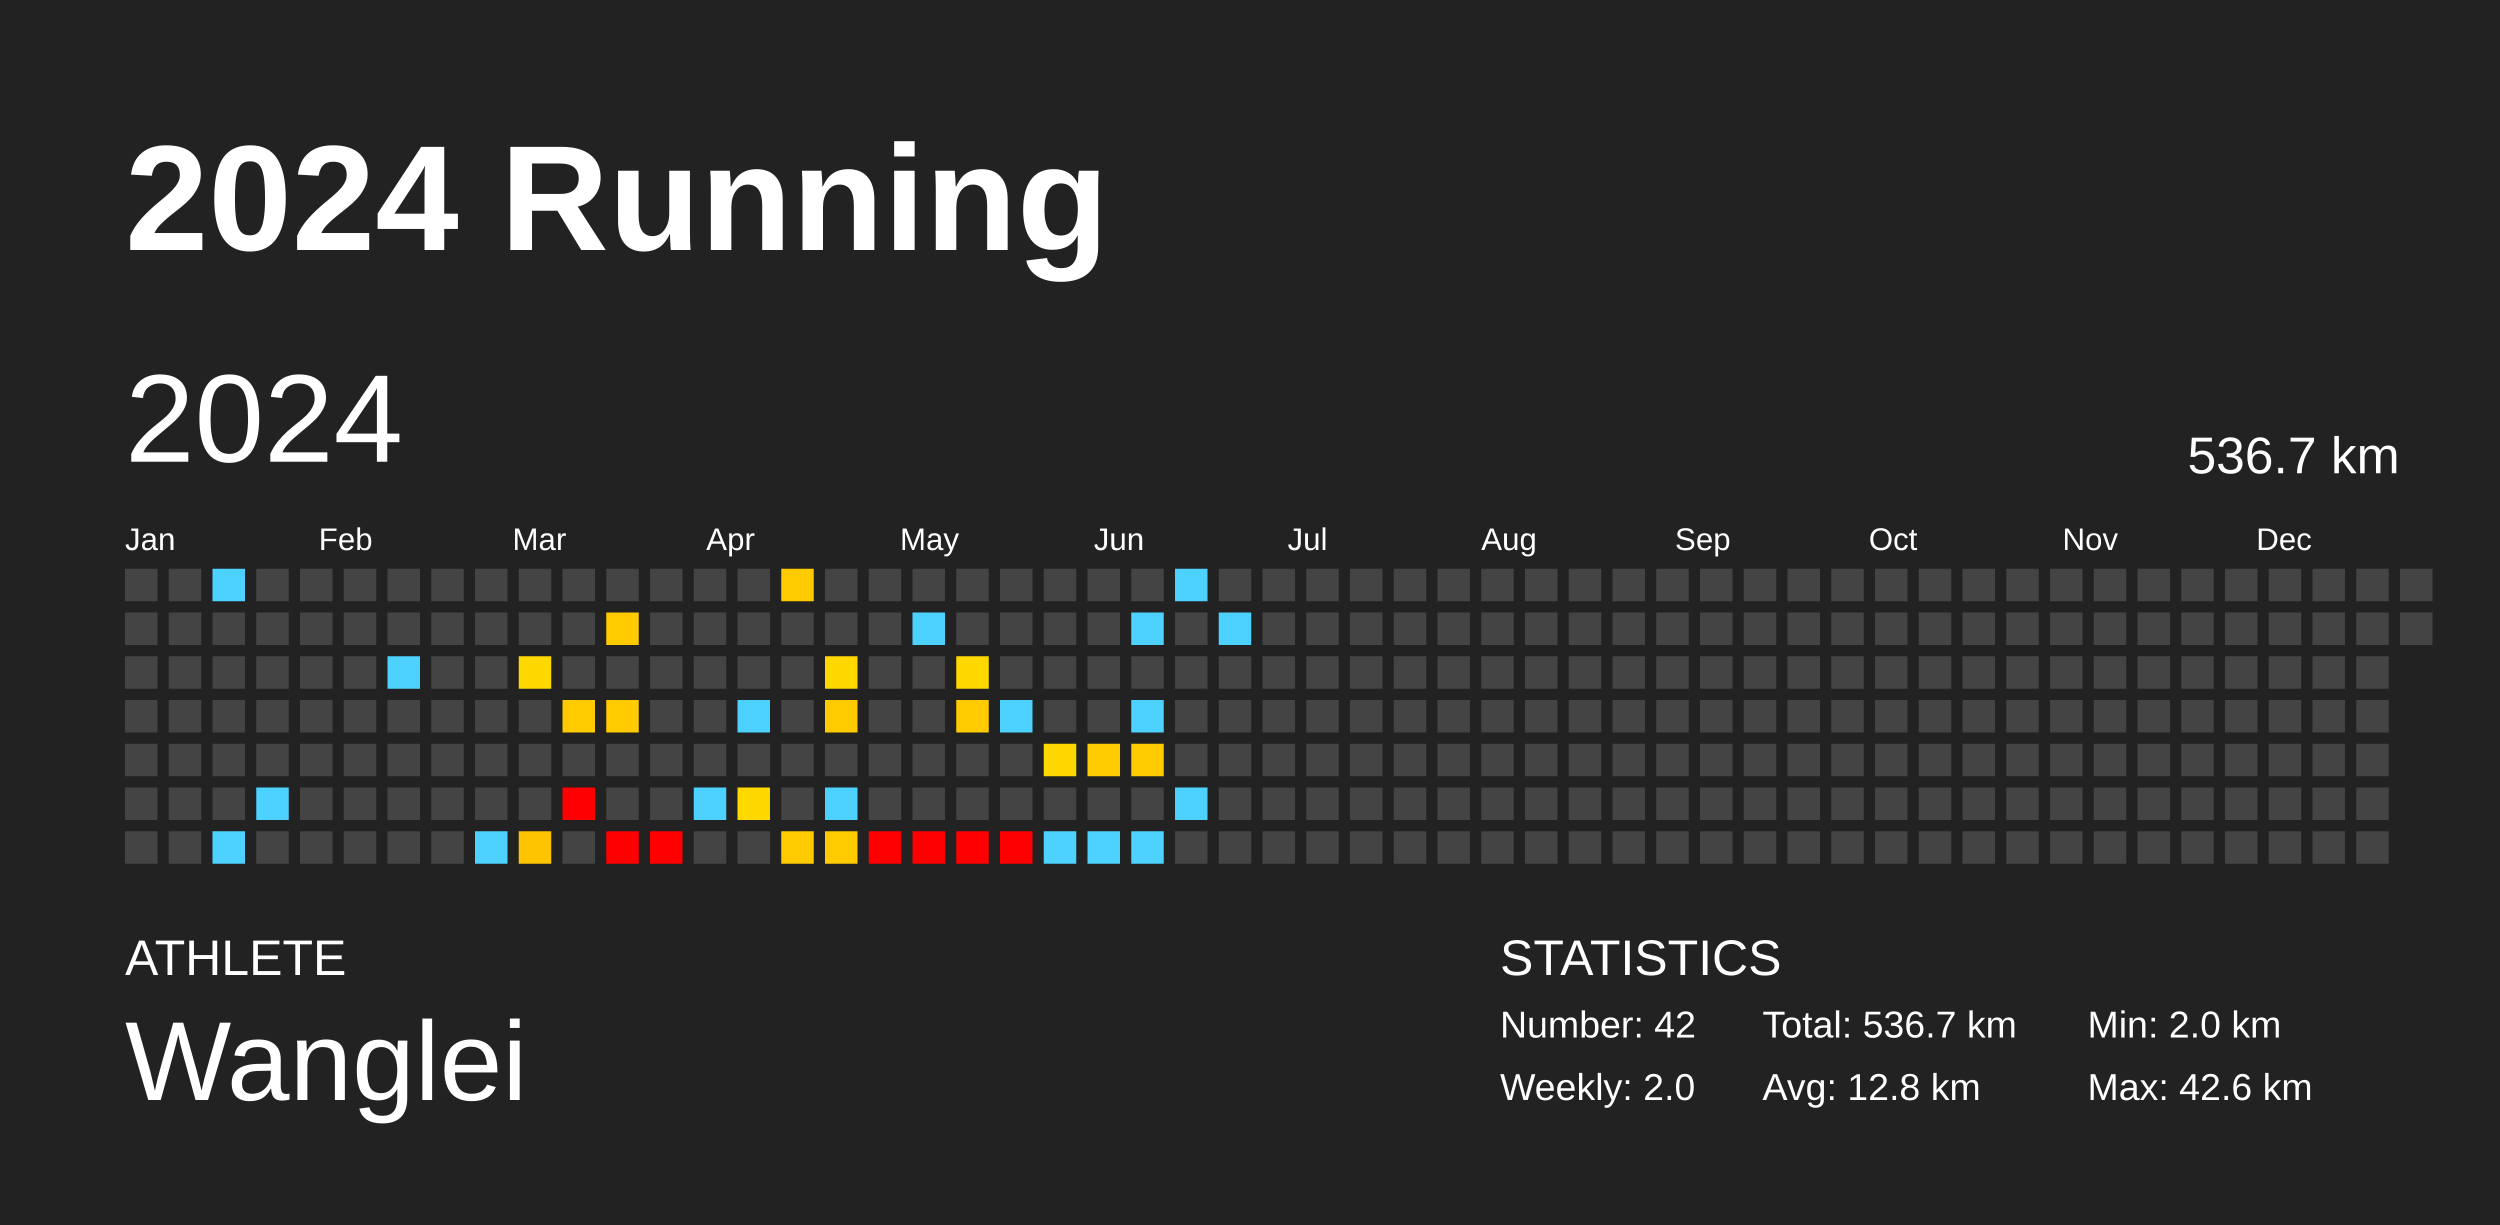
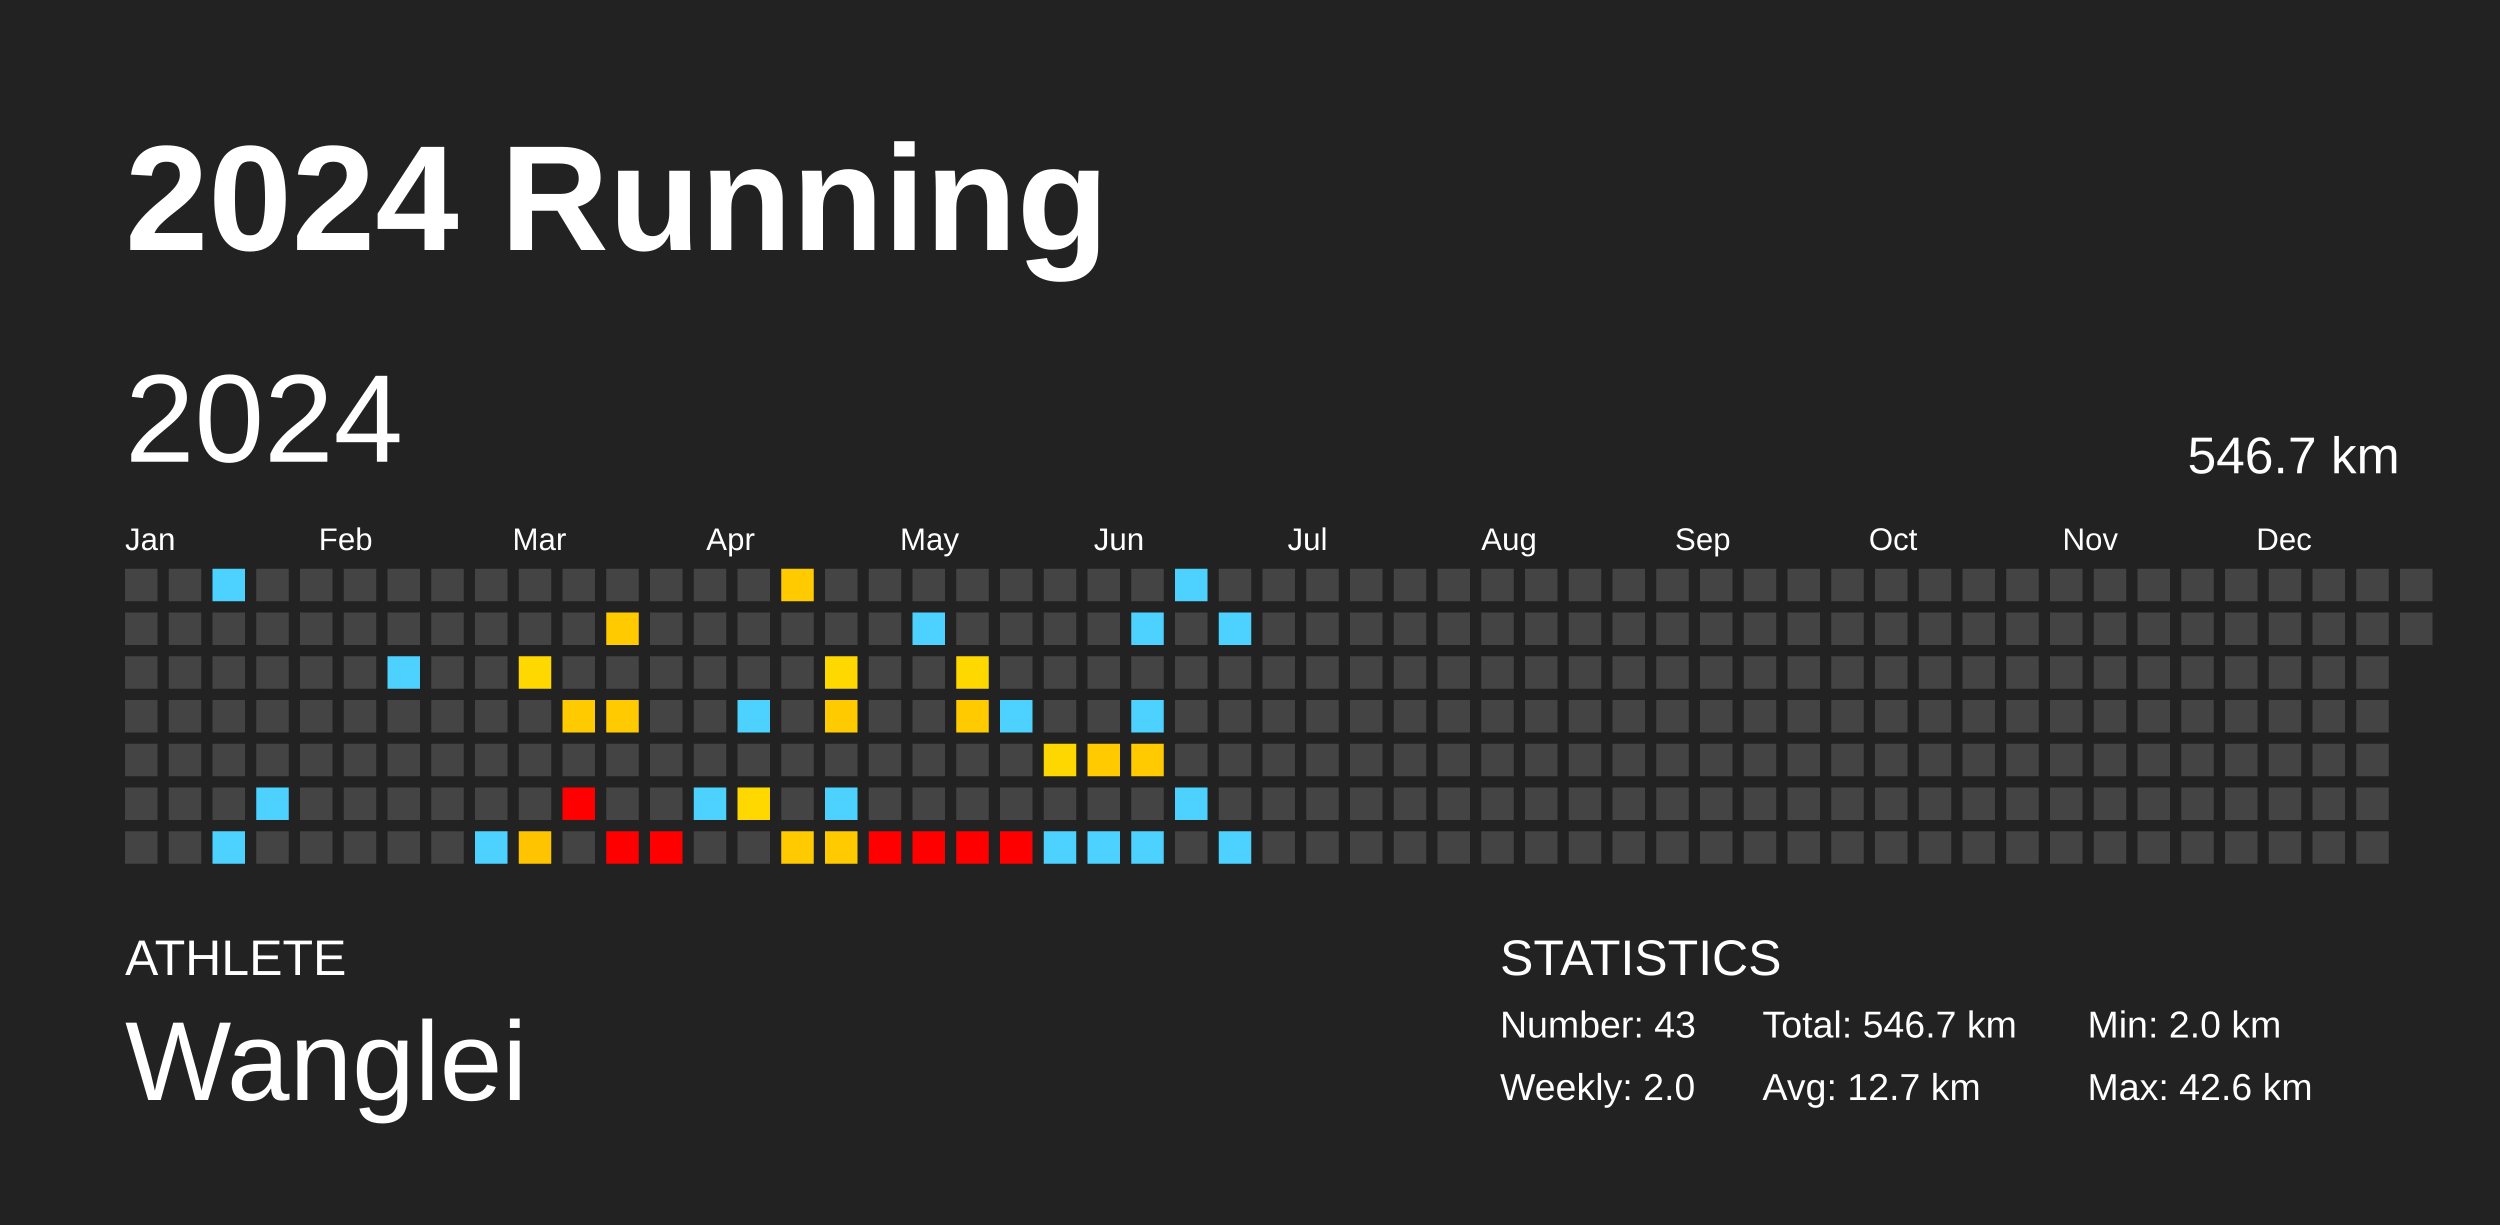
<svg xmlns="http://www.w3.org/2000/svg" baseProfile="full" height="98mm" version="1.1" viewBox="0,0,200,98" width="200mm">
  <defs />
  <rect fill="#222222" height="98" width="200" x="0" y="0" />
  <text fill="#FFFFFF" style="font-size:12px; font-family:Arial; font-weight:bold;" x="10" y="20">2024 Running</text>
  <text fill="#FFFFFF" style="font-size:4px; font-family:Arial" x="10" y="78">ATHLETE</text>
  <text fill="#FFFFFF" style="font-size:9px; font-family:Arial" x="10" y="88">Wanglei</text>
  <text fill="#FFFFFF" style="font-size:4px; font-family:Arial" x="120" y="78">STATISTICS</text>
-   <text fill="#FFFFFF" style="font-size:3px; font-family:Arial" x="120" y="83">Number: 42</text>
+   <text fill="#FFFFFF" style="font-size:3px; font-family:Arial" x="120" y="83">Number: 43</text>
  <text fill="#FFFFFF" style="font-size:3px; font-family:Arial" x="120" y="88">Weekly: 2.0</text>
-   <text fill="#FFFFFF" style="font-size:3px; font-family:Arial" x="141" y="83">Total: 536.7 km</text>
-   <text fill="#FFFFFF" style="font-size:3px; font-family:Arial" x="141" y="88">Avg: 12.8 km</text>
+   <text fill="#FFFFFF" style="font-size:3px; font-family:Arial" x="141" y="83">Total: 546.7 km</text>
+   <text fill="#FFFFFF" style="font-size:3px; font-family:Arial" x="141" y="88">Avg: 12.7 km</text>
  <text fill="#FFFFFF" style="font-size:3px; font-family:Arial" x="167" y="83">Min: 2.0 km</text>
  <text fill="#FFFFFF" style="font-size:3px; font-family:Arial" x="167" y="88">Max: 42.6 km</text>
  <text dominant-baseline="hanging" fill="#FFFFFF" style="font-size:10.0px; font-family:Arial;" x="10" y="30">2024</text>
-   <text dominant-baseline="hanging" fill="#FFFFFF" style="font-size:4.125px; font-family:Arial;" x="175" y="35">536.7 km</text>
+   <text dominant-baseline="hanging" fill="#FFFFFF" style="font-size:4.125px; font-family:Arial;" x="175" y="35">546.7 km</text>
  <text fill="#FFFFFF" style="font-size:2.5px; font-family:Arial" x="10.0" y="44">Jan</text>
  <text fill="#FFFFFF" style="font-size:2.5px; font-family:Arial" x="25.5" y="44">Feb</text>
  <text fill="#FFFFFF" style="font-size:2.5px; font-family:Arial" x="41.0" y="44">Mar</text>
  <text fill="#FFFFFF" style="font-size:2.5px; font-family:Arial" x="56.5" y="44">Apr</text>
  <text fill="#FFFFFF" style="font-size:2.5px; font-family:Arial" x="72.0" y="44">May</text>
  <text fill="#FFFFFF" style="font-size:2.5px; font-family:Arial" x="87.5" y="44">Jun</text>
  <text fill="#FFFFFF" style="font-size:2.5px; font-family:Arial" x="103.0" y="44">Jul</text>
  <text fill="#FFFFFF" style="font-size:2.5px; font-family:Arial" x="118.5" y="44">Aug</text>
  <text fill="#FFFFFF" style="font-size:2.5px; font-family:Arial" x="134.0" y="44">Sep</text>
  <text fill="#FFFFFF" style="font-size:2.5px; font-family:Arial" x="149.5" y="44">Oct</text>
  <text fill="#FFFFFF" style="font-size:2.5px; font-family:Arial" x="165.0" y="44">Nov</text>
  <text fill="#FFFFFF" style="font-size:2.5px; font-family:Arial" x="180.5" y="44">Dec</text>
  <rect fill="#444444" height="2.6" width="2.6" x="10.0" y="45.5" />
  <rect fill="#444444" height="2.6" width="2.6" x="10.0" y="49.0" />
  <rect fill="#444444" height="2.6" width="2.6" x="10.0" y="52.5" />
  <rect fill="#444444" height="2.6" width="2.6" x="10.0" y="56.0" />
  <rect fill="#444444" height="2.6" width="2.6" x="10.0" y="59.5" />
  <rect fill="#444444" height="2.6" width="2.6" x="10.0" y="63.0" />
  <rect fill="#444444" height="2.6" width="2.6" x="10.0" y="66.5" />
  <rect fill="#444444" height="2.6" width="2.6" x="13.5" y="45.5" />
  <rect fill="#444444" height="2.6" width="2.6" x="13.5" y="49.0" />
  <rect fill="#444444" height="2.6" width="2.6" x="13.5" y="52.5" />
  <rect fill="#444444" height="2.6" width="2.6" x="13.5" y="56.0" />
  <rect fill="#444444" height="2.6" width="2.6" x="13.5" y="59.5" />
  <rect fill="#444444" height="2.6" width="2.6" x="13.5" y="63.0" />
  <rect fill="#444444" height="2.6" width="2.6" x="13.5" y="66.5" />
  <rect fill="#4dd2ff" height="2.6" width="2.6" x="17.0" y="45.5" />
  <rect fill="#444444" height="2.6" width="2.6" x="17.0" y="49.0" />
  <rect fill="#444444" height="2.6" width="2.6" x="17.0" y="52.5" />
  <rect fill="#444444" height="2.6" width="2.6" x="17.0" y="56.0" />
  <rect fill="#444444" height="2.6" width="2.6" x="17.0" y="59.5" />
  <rect fill="#444444" height="2.6" width="2.6" x="17.0" y="63.0" />
  <rect fill="#4dd2ff" height="2.6" width="2.6" x="17.0" y="66.5" />
  <rect fill="#444444" height="2.6" width="2.6" x="20.5" y="45.5" />
  <rect fill="#444444" height="2.6" width="2.6" x="20.5" y="49.0" />
  <rect fill="#444444" height="2.6" width="2.6" x="20.5" y="52.5" />
  <rect fill="#444444" height="2.6" width="2.6" x="20.5" y="56.0" />
  <rect fill="#444444" height="2.6" width="2.6" x="20.5" y="59.5" />
  <rect fill="#4dd2ff" height="2.6" width="2.6" x="20.5" y="63.0" />
  <rect fill="#444444" height="2.6" width="2.6" x="20.5" y="66.5" />
  <rect fill="#444444" height="2.6" width="2.6" x="24.0" y="45.5" />
  <rect fill="#444444" height="2.6" width="2.6" x="24.0" y="49.0" />
  <rect fill="#444444" height="2.6" width="2.6" x="24.0" y="52.5" />
  <rect fill="#444444" height="2.6" width="2.6" x="24.0" y="56.0" />
  <rect fill="#444444" height="2.6" width="2.6" x="24.0" y="59.5" />
  <rect fill="#444444" height="2.6" width="2.6" x="24.0" y="63.0" />
  <rect fill="#444444" height="2.6" width="2.6" x="24.0" y="66.5" />
  <rect fill="#444444" height="2.6" width="2.6" x="27.5" y="45.5" />
  <rect fill="#444444" height="2.6" width="2.6" x="27.5" y="49.0" />
  <rect fill="#444444" height="2.6" width="2.6" x="27.5" y="52.5" />
  <rect fill="#444444" height="2.6" width="2.6" x="27.5" y="56.0" />
  <rect fill="#444444" height="2.6" width="2.6" x="27.5" y="59.5" />
  <rect fill="#444444" height="2.6" width="2.6" x="27.5" y="63.0" />
  <rect fill="#444444" height="2.6" width="2.6" x="27.5" y="66.5" />
  <rect fill="#444444" height="2.6" width="2.6" x="31.0" y="45.5" />
  <rect fill="#444444" height="2.6" width="2.6" x="31.0" y="49.0" />
  <rect fill="#4dd2ff" height="2.6" width="2.6" x="31.0" y="52.5" />
  <rect fill="#444444" height="2.6" width="2.6" x="31.0" y="56.0" />
  <rect fill="#444444" height="2.6" width="2.6" x="31.0" y="59.5" />
  <rect fill="#444444" height="2.6" width="2.6" x="31.0" y="63.0" />
  <rect fill="#444444" height="2.6" width="2.6" x="31.0" y="66.5" />
  <rect fill="#444444" height="2.6" width="2.6" x="34.5" y="45.5" />
  <rect fill="#444444" height="2.6" width="2.6" x="34.5" y="49.0" />
  <rect fill="#444444" height="2.6" width="2.6" x="34.5" y="52.5" />
  <rect fill="#444444" height="2.6" width="2.6" x="34.5" y="56.0" />
  <rect fill="#444444" height="2.6" width="2.6" x="34.5" y="59.5" />
  <rect fill="#444444" height="2.6" width="2.6" x="34.5" y="63.0" />
  <rect fill="#444444" height="2.6" width="2.6" x="34.5" y="66.5" />
  <rect fill="#444444" height="2.6" width="2.6" x="38.0" y="45.5" />
  <rect fill="#444444" height="2.6" width="2.6" x="38.0" y="49.0" />
  <rect fill="#444444" height="2.6" width="2.6" x="38.0" y="52.5" />
  <rect fill="#444444" height="2.6" width="2.6" x="38.0" y="56.0" />
  <rect fill="#444444" height="2.6" width="2.6" x="38.0" y="59.5" />
  <rect fill="#444444" height="2.6" width="2.6" x="38.0" y="63.0" />
  <rect fill="#4dd2ff" height="2.6" width="2.6" x="38.0" y="66.5" />
  <rect fill="#444444" height="2.6" width="2.6" x="41.5" y="45.5" />
  <rect fill="#444444" height="2.6" width="2.6" x="41.5" y="49.0" />
  <rect fill="#ffd800" height="2.6" width="2.6" x="41.5" y="52.5" />
  <rect fill="#444444" height="2.6" width="2.6" x="41.5" y="56.0" />
  <rect fill="#444444" height="2.6" width="2.6" x="41.5" y="59.5" />
  <rect fill="#444444" height="2.6" width="2.6" x="41.5" y="63.0" />
  <rect fill="#ffc400" height="2.6" width="2.6" x="41.5" y="66.5" />
  <rect fill="#444444" height="2.6" width="2.6" x="45.0" y="45.5" />
  <rect fill="#444444" height="2.6" width="2.6" x="45.0" y="49.0" />
  <rect fill="#444444" height="2.6" width="2.6" x="45.0" y="52.5" />
  <rect fill="#ffcb00" height="2.6" width="2.6" x="45.0" y="56.0" />
  <rect fill="#444444" height="2.6" width="2.6" x="45.0" y="59.5" />
  <rect fill="red" height="2.6" width="2.6" x="45.0" y="63.0" />
  <rect fill="#444444" height="2.6" width="2.6" x="45.0" y="66.5" />
  <rect fill="#444444" height="2.6" width="2.6" x="48.5" y="45.5" />
  <rect fill="#ffcb00" height="2.6" width="2.6" x="48.5" y="49.0" />
  <rect fill="#444444" height="2.6" width="2.6" x="48.5" y="52.5" />
  <rect fill="#ffcb00" height="2.6" width="2.6" x="48.5" y="56.0" />
  <rect fill="#444444" height="2.6" width="2.6" x="48.5" y="59.5" />
  <rect fill="#444444" height="2.6" width="2.6" x="48.5" y="63.0" />
  <rect fill="red" height="2.6" width="2.6" x="48.5" y="66.5" />
  <rect fill="#444444" height="2.6" width="2.6" x="52.0" y="45.5" />
  <rect fill="#444444" height="2.6" width="2.6" x="52.0" y="49.0" />
  <rect fill="#444444" height="2.6" width="2.6" x="52.0" y="52.5" />
  <rect fill="#444444" height="2.6" width="2.6" x="52.0" y="56.0" />
  <rect fill="#444444" height="2.6" width="2.6" x="52.0" y="59.5" />
  <rect fill="#444444" height="2.6" width="2.6" x="52.0" y="63.0" />
  <rect fill="red" height="2.6" width="2.6" x="52.0" y="66.5" />
  <rect fill="#444444" height="2.6" width="2.6" x="55.5" y="45.5" />
  <rect fill="#444444" height="2.6" width="2.6" x="55.5" y="49.0" />
  <rect fill="#444444" height="2.6" width="2.6" x="55.5" y="52.5" />
  <rect fill="#444444" height="2.6" width="2.6" x="55.5" y="56.0" />
  <rect fill="#444444" height="2.6" width="2.6" x="55.5" y="59.5" />
  <rect fill="#4dd2ff" height="2.6" width="2.6" x="55.5" y="63.0" />
  <rect fill="#444444" height="2.6" width="2.6" x="55.5" y="66.5" />
  <rect fill="#444444" height="2.6" width="2.6" x="59.0" y="45.5" />
  <rect fill="#444444" height="2.6" width="2.6" x="59.0" y="49.0" />
  <rect fill="#444444" height="2.6" width="2.6" x="59.0" y="52.5" />
  <rect fill="#4dd2ff" height="2.6" width="2.6" x="59.0" y="56.0" />
  <rect fill="#444444" height="2.6" width="2.6" x="59.0" y="59.5" />
  <rect fill="#ffd800" height="2.6" width="2.6" x="59.0" y="63.0" />
  <rect fill="#444444" height="2.6" width="2.6" x="59.0" y="66.5" />
  <rect fill="#ffcb00" height="2.6" width="2.6" x="62.5" y="45.5" />
  <rect fill="#444444" height="2.6" width="2.6" x="62.5" y="49.0" />
  <rect fill="#444444" height="2.6" width="2.6" x="62.5" y="52.5" />
  <rect fill="#444444" height="2.6" width="2.6" x="62.5" y="56.0" />
  <rect fill="#444444" height="2.6" width="2.6" x="62.5" y="59.5" />
  <rect fill="#444444" height="2.6" width="2.6" x="62.5" y="63.0" />
  <rect fill="#ffcb00" height="2.6" width="2.6" x="62.5" y="66.5" />
  <rect fill="#444444" height="2.6" width="2.6" x="66.0" y="45.5" />
  <rect fill="#444444" height="2.6" width="2.6" x="66.0" y="49.0" />
  <rect fill="#ffd800" height="2.6" width="2.6" x="66.0" y="52.5" />
  <rect fill="#ffcb00" height="2.6" width="2.6" x="66.0" y="56.0" />
  <rect fill="#444444" height="2.6" width="2.6" x="66.0" y="59.5" />
  <rect fill="#4dd2ff" height="2.6" width="2.6" x="66.0" y="63.0" />
  <rect fill="#ffcb00" height="2.6" width="2.6" x="66.0" y="66.5" />
  <rect fill="#444444" height="2.6" width="2.6" x="69.5" y="45.5" />
  <rect fill="#444444" height="2.6" width="2.6" x="69.5" y="49.0" />
  <rect fill="#444444" height="2.6" width="2.6" x="69.5" y="52.5" />
  <rect fill="#444444" height="2.6" width="2.6" x="69.5" y="56.0" />
  <rect fill="#444444" height="2.6" width="2.6" x="69.5" y="59.5" />
  <rect fill="#444444" height="2.6" width="2.6" x="69.5" y="63.0" />
  <rect fill="red" height="2.6" width="2.6" x="69.5" y="66.5" />
  <rect fill="#444444" height="2.6" width="2.6" x="73.0" y="45.5" />
  <rect fill="#4dd2ff" height="2.6" width="2.6" x="73.0" y="49.0" />
  <rect fill="#444444" height="2.6" width="2.6" x="73.0" y="52.5" />
  <rect fill="#444444" height="2.6" width="2.6" x="73.0" y="56.0" />
  <rect fill="#444444" height="2.6" width="2.6" x="73.0" y="59.5" />
  <rect fill="#444444" height="2.6" width="2.6" x="73.0" y="63.0" />
  <rect fill="red" height="2.6" width="2.6" x="73.0" y="66.5" />
  <rect fill="#444444" height="2.6" width="2.6" x="76.5" y="45.5" />
  <rect fill="#444444" height="2.6" width="2.6" x="76.5" y="49.0" />
  <rect fill="#ffd800" height="2.6" width="2.6" x="76.5" y="52.5" />
  <rect fill="#ffcb00" height="2.6" width="2.6" x="76.5" y="56.0" />
  <rect fill="#444444" height="2.6" width="2.6" x="76.5" y="59.5" />
  <rect fill="#444444" height="2.6" width="2.6" x="76.5" y="63.0" />
  <rect fill="red" height="2.6" width="2.6" x="76.5" y="66.5" />
  <rect fill="#444444" height="2.6" width="2.6" x="80.0" y="45.5" />
  <rect fill="#444444" height="2.6" width="2.6" x="80.0" y="49.0" />
  <rect fill="#444444" height="2.6" width="2.6" x="80.0" y="52.5" />
  <rect fill="#4dd2ff" height="2.6" width="2.6" x="80.0" y="56.0" />
  <rect fill="#444444" height="2.6" width="2.6" x="80.0" y="59.5" />
  <rect fill="#444444" height="2.6" width="2.6" x="80.0" y="63.0" />
  <rect fill="red" height="2.6" width="2.6" x="80.0" y="66.5" />
  <rect fill="#444444" height="2.6" width="2.6" x="83.5" y="45.5" />
  <rect fill="#444444" height="2.6" width="2.6" x="83.5" y="49.0" />
  <rect fill="#444444" height="2.6" width="2.6" x="83.5" y="52.5" />
  <rect fill="#444444" height="2.6" width="2.6" x="83.5" y="56.0" />
  <rect fill="#ffd700" height="2.6" width="2.6" x="83.5" y="59.5" />
  <rect fill="#444444" height="2.6" width="2.6" x="83.5" y="63.0" />
  <rect fill="#4dd2ff" height="2.6" width="2.6" x="83.5" y="66.5" />
  <rect fill="#444444" height="2.6" width="2.6" x="87.0" y="45.5" />
  <rect fill="#444444" height="2.6" width="2.6" x="87.0" y="49.0" />
  <rect fill="#444444" height="2.6" width="2.6" x="87.0" y="52.5" />
  <rect fill="#444444" height="2.6" width="2.6" x="87.0" y="56.0" />
  <rect fill="#ffcb00" height="2.6" width="2.6" x="87.0" y="59.5" />
  <rect fill="#444444" height="2.6" width="2.6" x="87.0" y="63.0" />
  <rect fill="#4dd2ff" height="2.6" width="2.6" x="87.0" y="66.5" />
  <rect fill="#444444" height="2.6" width="2.6" x="90.5" y="45.5" />
  <rect fill="#4dd2ff" height="2.6" width="2.6" x="90.5" y="49.0" />
  <rect fill="#444444" height="2.6" width="2.6" x="90.5" y="52.5" />
  <rect fill="#4dd2ff" height="2.6" width="2.6" x="90.5" y="56.0" />
  <rect fill="#ffcb00" height="2.6" width="2.6" x="90.5" y="59.5" />
  <rect fill="#444444" height="2.6" width="2.6" x="90.5" y="63.0" />
  <rect fill="#4dd2ff" height="2.6" width="2.6" x="90.5" y="66.5" />
  <rect fill="#4dd2ff" height="2.6" width="2.6" x="94.0" y="45.5" />
  <rect fill="#444444" height="2.6" width="2.6" x="94.0" y="49.0" />
  <rect fill="#444444" height="2.6" width="2.6" x="94.0" y="52.5" />
  <rect fill="#444444" height="2.6" width="2.6" x="94.0" y="56.0" />
  <rect fill="#444444" height="2.6" width="2.6" x="94.0" y="59.5" />
  <rect fill="#4dd2ff" height="2.6" width="2.6" x="94.0" y="63.0" />
  <rect fill="#444444" height="2.6" width="2.6" x="94.0" y="66.5" />
  <rect fill="#444444" height="2.6" width="2.6" x="97.5" y="45.5" />
  <rect fill="#4dd2ff" height="2.6" width="2.6" x="97.5" y="49.0" />
  <rect fill="#444444" height="2.6" width="2.6" x="97.5" y="52.5" />
  <rect fill="#444444" height="2.6" width="2.6" x="97.5" y="56.0" />
  <rect fill="#444444" height="2.6" width="2.6" x="97.5" y="59.5" />
  <rect fill="#444444" height="2.6" width="2.6" x="97.5" y="63.0" />
-   <rect fill="#444444" height="2.6" width="2.6" x="97.5" y="66.5" />
+   <rect fill="#4dd2ff" height="2.6" width="2.6" x="97.5" y="66.5" />
  <rect fill="#444444" height="2.6" width="2.6" x="101.0" y="45.5" />
  <rect fill="#444444" height="2.6" width="2.6" x="101.0" y="49.0" />
  <rect fill="#444444" height="2.6" width="2.6" x="101.0" y="52.5" />
  <rect fill="#444444" height="2.6" width="2.6" x="101.0" y="56.0" />
  <rect fill="#444444" height="2.6" width="2.6" x="101.0" y="59.5" />
  <rect fill="#444444" height="2.6" width="2.6" x="101.0" y="63.0" />
  <rect fill="#444444" height="2.6" width="2.6" x="101.0" y="66.5" />
  <rect fill="#444444" height="2.6" width="2.6" x="104.5" y="45.5" />
  <rect fill="#444444" height="2.6" width="2.6" x="104.5" y="49.0" />
  <rect fill="#444444" height="2.6" width="2.6" x="104.5" y="52.5" />
  <rect fill="#444444" height="2.6" width="2.6" x="104.5" y="56.0" />
  <rect fill="#444444" height="2.6" width="2.6" x="104.5" y="59.5" />
  <rect fill="#444444" height="2.6" width="2.6" x="104.5" y="63.0" />
  <rect fill="#444444" height="2.6" width="2.6" x="104.5" y="66.5" />
  <rect fill="#444444" height="2.6" width="2.6" x="108.0" y="45.5" />
  <rect fill="#444444" height="2.6" width="2.6" x="108.0" y="49.0" />
  <rect fill="#444444" height="2.6" width="2.6" x="108.0" y="52.5" />
  <rect fill="#444444" height="2.6" width="2.6" x="108.0" y="56.0" />
  <rect fill="#444444" height="2.6" width="2.6" x="108.0" y="59.5" />
  <rect fill="#444444" height="2.6" width="2.6" x="108.0" y="63.0" />
  <rect fill="#444444" height="2.6" width="2.6" x="108.0" y="66.5" />
  <rect fill="#444444" height="2.6" width="2.6" x="111.5" y="45.5" />
  <rect fill="#444444" height="2.6" width="2.6" x="111.5" y="49.0" />
  <rect fill="#444444" height="2.6" width="2.6" x="111.5" y="52.5" />
  <rect fill="#444444" height="2.6" width="2.6" x="111.5" y="56.0" />
  <rect fill="#444444" height="2.6" width="2.6" x="111.5" y="59.5" />
  <rect fill="#444444" height="2.6" width="2.6" x="111.5" y="63.0" />
  <rect fill="#444444" height="2.6" width="2.6" x="111.5" y="66.5" />
  <rect fill="#444444" height="2.6" width="2.6" x="115.0" y="45.5" />
  <rect fill="#444444" height="2.6" width="2.6" x="115.0" y="49.0" />
  <rect fill="#444444" height="2.6" width="2.6" x="115.0" y="52.5" />
  <rect fill="#444444" height="2.6" width="2.6" x="115.0" y="56.0" />
  <rect fill="#444444" height="2.6" width="2.6" x="115.0" y="59.5" />
  <rect fill="#444444" height="2.6" width="2.6" x="115.0" y="63.0" />
  <rect fill="#444444" height="2.6" width="2.6" x="115.0" y="66.5" />
  <rect fill="#444444" height="2.6" width="2.6" x="118.5" y="45.5" />
  <rect fill="#444444" height="2.6" width="2.6" x="118.5" y="49.0" />
  <rect fill="#444444" height="2.6" width="2.6" x="118.5" y="52.5" />
  <rect fill="#444444" height="2.6" width="2.6" x="118.5" y="56.0" />
  <rect fill="#444444" height="2.6" width="2.6" x="118.5" y="59.5" />
  <rect fill="#444444" height="2.6" width="2.6" x="118.5" y="63.0" />
  <rect fill="#444444" height="2.6" width="2.6" x="118.5" y="66.5" />
  <rect fill="#444444" height="2.6" width="2.6" x="122.0" y="45.5" />
  <rect fill="#444444" height="2.6" width="2.6" x="122.0" y="49.0" />
  <rect fill="#444444" height="2.6" width="2.6" x="122.0" y="52.5" />
  <rect fill="#444444" height="2.6" width="2.6" x="122.0" y="56.0" />
  <rect fill="#444444" height="2.6" width="2.6" x="122.0" y="59.5" />
  <rect fill="#444444" height="2.6" width="2.6" x="122.0" y="63.0" />
  <rect fill="#444444" height="2.6" width="2.6" x="122.0" y="66.5" />
  <rect fill="#444444" height="2.6" width="2.6" x="125.5" y="45.5" />
  <rect fill="#444444" height="2.6" width="2.6" x="125.5" y="49.0" />
  <rect fill="#444444" height="2.6" width="2.6" x="125.5" y="52.5" />
  <rect fill="#444444" height="2.6" width="2.6" x="125.5" y="56.0" />
  <rect fill="#444444" height="2.6" width="2.6" x="125.5" y="59.5" />
  <rect fill="#444444" height="2.6" width="2.6" x="125.5" y="63.0" />
  <rect fill="#444444" height="2.6" width="2.6" x="125.5" y="66.5" />
  <rect fill="#444444" height="2.6" width="2.6" x="129.0" y="45.5" />
  <rect fill="#444444" height="2.6" width="2.6" x="129.0" y="49.0" />
  <rect fill="#444444" height="2.6" width="2.6" x="129.0" y="52.5" />
  <rect fill="#444444" height="2.6" width="2.6" x="129.0" y="56.0" />
  <rect fill="#444444" height="2.6" width="2.6" x="129.0" y="59.5" />
  <rect fill="#444444" height="2.6" width="2.6" x="129.0" y="63.0" />
  <rect fill="#444444" height="2.6" width="2.6" x="129.0" y="66.5" />
  <rect fill="#444444" height="2.6" width="2.6" x="132.5" y="45.5" />
  <rect fill="#444444" height="2.6" width="2.6" x="132.5" y="49.0" />
  <rect fill="#444444" height="2.6" width="2.6" x="132.5" y="52.5" />
  <rect fill="#444444" height="2.6" width="2.6" x="132.5" y="56.0" />
  <rect fill="#444444" height="2.6" width="2.6" x="132.5" y="59.5" />
  <rect fill="#444444" height="2.6" width="2.6" x="132.5" y="63.0" />
  <rect fill="#444444" height="2.6" width="2.6" x="132.5" y="66.5" />
  <rect fill="#444444" height="2.6" width="2.6" x="136.0" y="45.5" />
  <rect fill="#444444" height="2.6" width="2.6" x="136.0" y="49.0" />
  <rect fill="#444444" height="2.6" width="2.6" x="136.0" y="52.5" />
  <rect fill="#444444" height="2.6" width="2.6" x="136.0" y="56.0" />
  <rect fill="#444444" height="2.6" width="2.6" x="136.0" y="59.5" />
  <rect fill="#444444" height="2.6" width="2.6" x="136.0" y="63.0" />
  <rect fill="#444444" height="2.6" width="2.6" x="136.0" y="66.5" />
  <rect fill="#444444" height="2.6" width="2.6" x="139.5" y="45.5" />
  <rect fill="#444444" height="2.6" width="2.6" x="139.5" y="49.0" />
  <rect fill="#444444" height="2.6" width="2.6" x="139.5" y="52.5" />
  <rect fill="#444444" height="2.6" width="2.6" x="139.5" y="56.0" />
  <rect fill="#444444" height="2.6" width="2.6" x="139.5" y="59.5" />
  <rect fill="#444444" height="2.6" width="2.6" x="139.5" y="63.0" />
  <rect fill="#444444" height="2.6" width="2.6" x="139.5" y="66.5" />
  <rect fill="#444444" height="2.6" width="2.6" x="143.0" y="45.5" />
  <rect fill="#444444" height="2.6" width="2.6" x="143.0" y="49.0" />
  <rect fill="#444444" height="2.6" width="2.6" x="143.0" y="52.5" />
  <rect fill="#444444" height="2.6" width="2.6" x="143.0" y="56.0" />
  <rect fill="#444444" height="2.6" width="2.6" x="143.0" y="59.5" />
  <rect fill="#444444" height="2.6" width="2.6" x="143.0" y="63.0" />
  <rect fill="#444444" height="2.6" width="2.6" x="143.0" y="66.5" />
  <rect fill="#444444" height="2.6" width="2.6" x="146.5" y="45.5" />
  <rect fill="#444444" height="2.6" width="2.6" x="146.5" y="49.0" />
  <rect fill="#444444" height="2.6" width="2.6" x="146.5" y="52.5" />
  <rect fill="#444444" height="2.6" width="2.6" x="146.5" y="56.0" />
  <rect fill="#444444" height="2.6" width="2.6" x="146.5" y="59.5" />
  <rect fill="#444444" height="2.6" width="2.6" x="146.5" y="63.0" />
  <rect fill="#444444" height="2.6" width="2.6" x="146.5" y="66.5" />
  <rect fill="#444444" height="2.6" width="2.6" x="150.0" y="45.5" />
  <rect fill="#444444" height="2.6" width="2.6" x="150.0" y="49.0" />
  <rect fill="#444444" height="2.6" width="2.6" x="150.0" y="52.5" />
  <rect fill="#444444" height="2.6" width="2.6" x="150.0" y="56.0" />
  <rect fill="#444444" height="2.6" width="2.6" x="150.0" y="59.5" />
  <rect fill="#444444" height="2.6" width="2.6" x="150.0" y="63.0" />
  <rect fill="#444444" height="2.6" width="2.6" x="150.0" y="66.5" />
  <rect fill="#444444" height="2.6" width="2.6" x="153.5" y="45.5" />
  <rect fill="#444444" height="2.6" width="2.6" x="153.5" y="49.0" />
  <rect fill="#444444" height="2.6" width="2.6" x="153.5" y="52.5" />
  <rect fill="#444444" height="2.6" width="2.6" x="153.5" y="56.0" />
  <rect fill="#444444" height="2.6" width="2.6" x="153.5" y="59.5" />
  <rect fill="#444444" height="2.6" width="2.6" x="153.5" y="63.0" />
  <rect fill="#444444" height="2.6" width="2.6" x="153.5" y="66.5" />
  <rect fill="#444444" height="2.6" width="2.6" x="157.0" y="45.5" />
  <rect fill="#444444" height="2.6" width="2.6" x="157.0" y="49.0" />
  <rect fill="#444444" height="2.6" width="2.6" x="157.0" y="52.5" />
  <rect fill="#444444" height="2.6" width="2.6" x="157.0" y="56.0" />
  <rect fill="#444444" height="2.6" width="2.6" x="157.0" y="59.5" />
  <rect fill="#444444" height="2.6" width="2.6" x="157.0" y="63.0" />
  <rect fill="#444444" height="2.6" width="2.6" x="157.0" y="66.5" />
  <rect fill="#444444" height="2.6" width="2.6" x="160.5" y="45.5" />
  <rect fill="#444444" height="2.6" width="2.6" x="160.5" y="49.0" />
  <rect fill="#444444" height="2.6" width="2.6" x="160.5" y="52.5" />
  <rect fill="#444444" height="2.6" width="2.6" x="160.5" y="56.0" />
  <rect fill="#444444" height="2.6" width="2.6" x="160.5" y="59.5" />
  <rect fill="#444444" height="2.6" width="2.6" x="160.5" y="63.0" />
  <rect fill="#444444" height="2.6" width="2.6" x="160.5" y="66.5" />
  <rect fill="#444444" height="2.6" width="2.6" x="164.0" y="45.5" />
  <rect fill="#444444" height="2.6" width="2.6" x="164.0" y="49.0" />
  <rect fill="#444444" height="2.6" width="2.6" x="164.0" y="52.5" />
  <rect fill="#444444" height="2.6" width="2.6" x="164.0" y="56.0" />
  <rect fill="#444444" height="2.6" width="2.6" x="164.0" y="59.5" />
  <rect fill="#444444" height="2.6" width="2.6" x="164.0" y="63.0" />
  <rect fill="#444444" height="2.6" width="2.6" x="164.0" y="66.5" />
  <rect fill="#444444" height="2.6" width="2.6" x="167.5" y="45.5" />
  <rect fill="#444444" height="2.6" width="2.6" x="167.5" y="49.0" />
  <rect fill="#444444" height="2.6" width="2.6" x="167.5" y="52.5" />
  <rect fill="#444444" height="2.6" width="2.6" x="167.5" y="56.0" />
  <rect fill="#444444" height="2.6" width="2.6" x="167.5" y="59.5" />
  <rect fill="#444444" height="2.6" width="2.6" x="167.5" y="63.0" />
  <rect fill="#444444" height="2.6" width="2.6" x="167.5" y="66.5" />
  <rect fill="#444444" height="2.6" width="2.6" x="171.0" y="45.5" />
  <rect fill="#444444" height="2.6" width="2.6" x="171.0" y="49.0" />
  <rect fill="#444444" height="2.6" width="2.6" x="171.0" y="52.5" />
  <rect fill="#444444" height="2.6" width="2.6" x="171.0" y="56.0" />
  <rect fill="#444444" height="2.6" width="2.6" x="171.0" y="59.5" />
  <rect fill="#444444" height="2.6" width="2.6" x="171.0" y="63.0" />
  <rect fill="#444444" height="2.6" width="2.6" x="171.0" y="66.5" />
  <rect fill="#444444" height="2.6" width="2.6" x="174.5" y="45.5" />
  <rect fill="#444444" height="2.6" width="2.6" x="174.5" y="49.0" />
  <rect fill="#444444" height="2.6" width="2.6" x="174.5" y="52.5" />
  <rect fill="#444444" height="2.6" width="2.6" x="174.5" y="56.0" />
  <rect fill="#444444" height="2.6" width="2.6" x="174.5" y="59.5" />
  <rect fill="#444444" height="2.6" width="2.6" x="174.5" y="63.0" />
  <rect fill="#444444" height="2.6" width="2.6" x="174.5" y="66.5" />
  <rect fill="#444444" height="2.6" width="2.6" x="178.0" y="45.5" />
  <rect fill="#444444" height="2.6" width="2.6" x="178.0" y="49.0" />
  <rect fill="#444444" height="2.6" width="2.6" x="178.0" y="52.5" />
  <rect fill="#444444" height="2.6" width="2.6" x="178.0" y="56.0" />
  <rect fill="#444444" height="2.6" width="2.6" x="178.0" y="59.5" />
  <rect fill="#444444" height="2.6" width="2.6" x="178.0" y="63.0" />
  <rect fill="#444444" height="2.6" width="2.6" x="178.0" y="66.5" />
  <rect fill="#444444" height="2.6" width="2.6" x="181.5" y="45.5" />
  <rect fill="#444444" height="2.6" width="2.6" x="181.5" y="49.0" />
  <rect fill="#444444" height="2.6" width="2.6" x="181.5" y="52.5" />
  <rect fill="#444444" height="2.6" width="2.6" x="181.5" y="56.0" />
  <rect fill="#444444" height="2.6" width="2.6" x="181.5" y="59.5" />
  <rect fill="#444444" height="2.6" width="2.6" x="181.5" y="63.0" />
  <rect fill="#444444" height="2.6" width="2.6" x="181.5" y="66.5" />
  <rect fill="#444444" height="2.6" width="2.6" x="185.0" y="45.5" />
  <rect fill="#444444" height="2.6" width="2.6" x="185.0" y="49.0" />
  <rect fill="#444444" height="2.6" width="2.6" x="185.0" y="52.5" />
  <rect fill="#444444" height="2.6" width="2.6" x="185.0" y="56.0" />
  <rect fill="#444444" height="2.6" width="2.6" x="185.0" y="59.5" />
  <rect fill="#444444" height="2.6" width="2.6" x="185.0" y="63.0" />
  <rect fill="#444444" height="2.6" width="2.6" x="185.0" y="66.5" />
  <rect fill="#444444" height="2.6" width="2.6" x="188.5" y="45.5" />
  <rect fill="#444444" height="2.6" width="2.6" x="188.5" y="49.0" />
  <rect fill="#444444" height="2.6" width="2.6" x="188.5" y="52.5" />
  <rect fill="#444444" height="2.6" width="2.6" x="188.5" y="56.0" />
  <rect fill="#444444" height="2.6" width="2.6" x="188.5" y="59.5" />
  <rect fill="#444444" height="2.6" width="2.6" x="188.5" y="63.0" />
  <rect fill="#444444" height="2.6" width="2.6" x="188.5" y="66.5" />
  <rect fill="#444444" height="2.6" width="2.6" x="192.0" y="45.5" />
  <rect fill="#444444" height="2.6" width="2.6" x="192.0" y="49.0" />
</svg>
